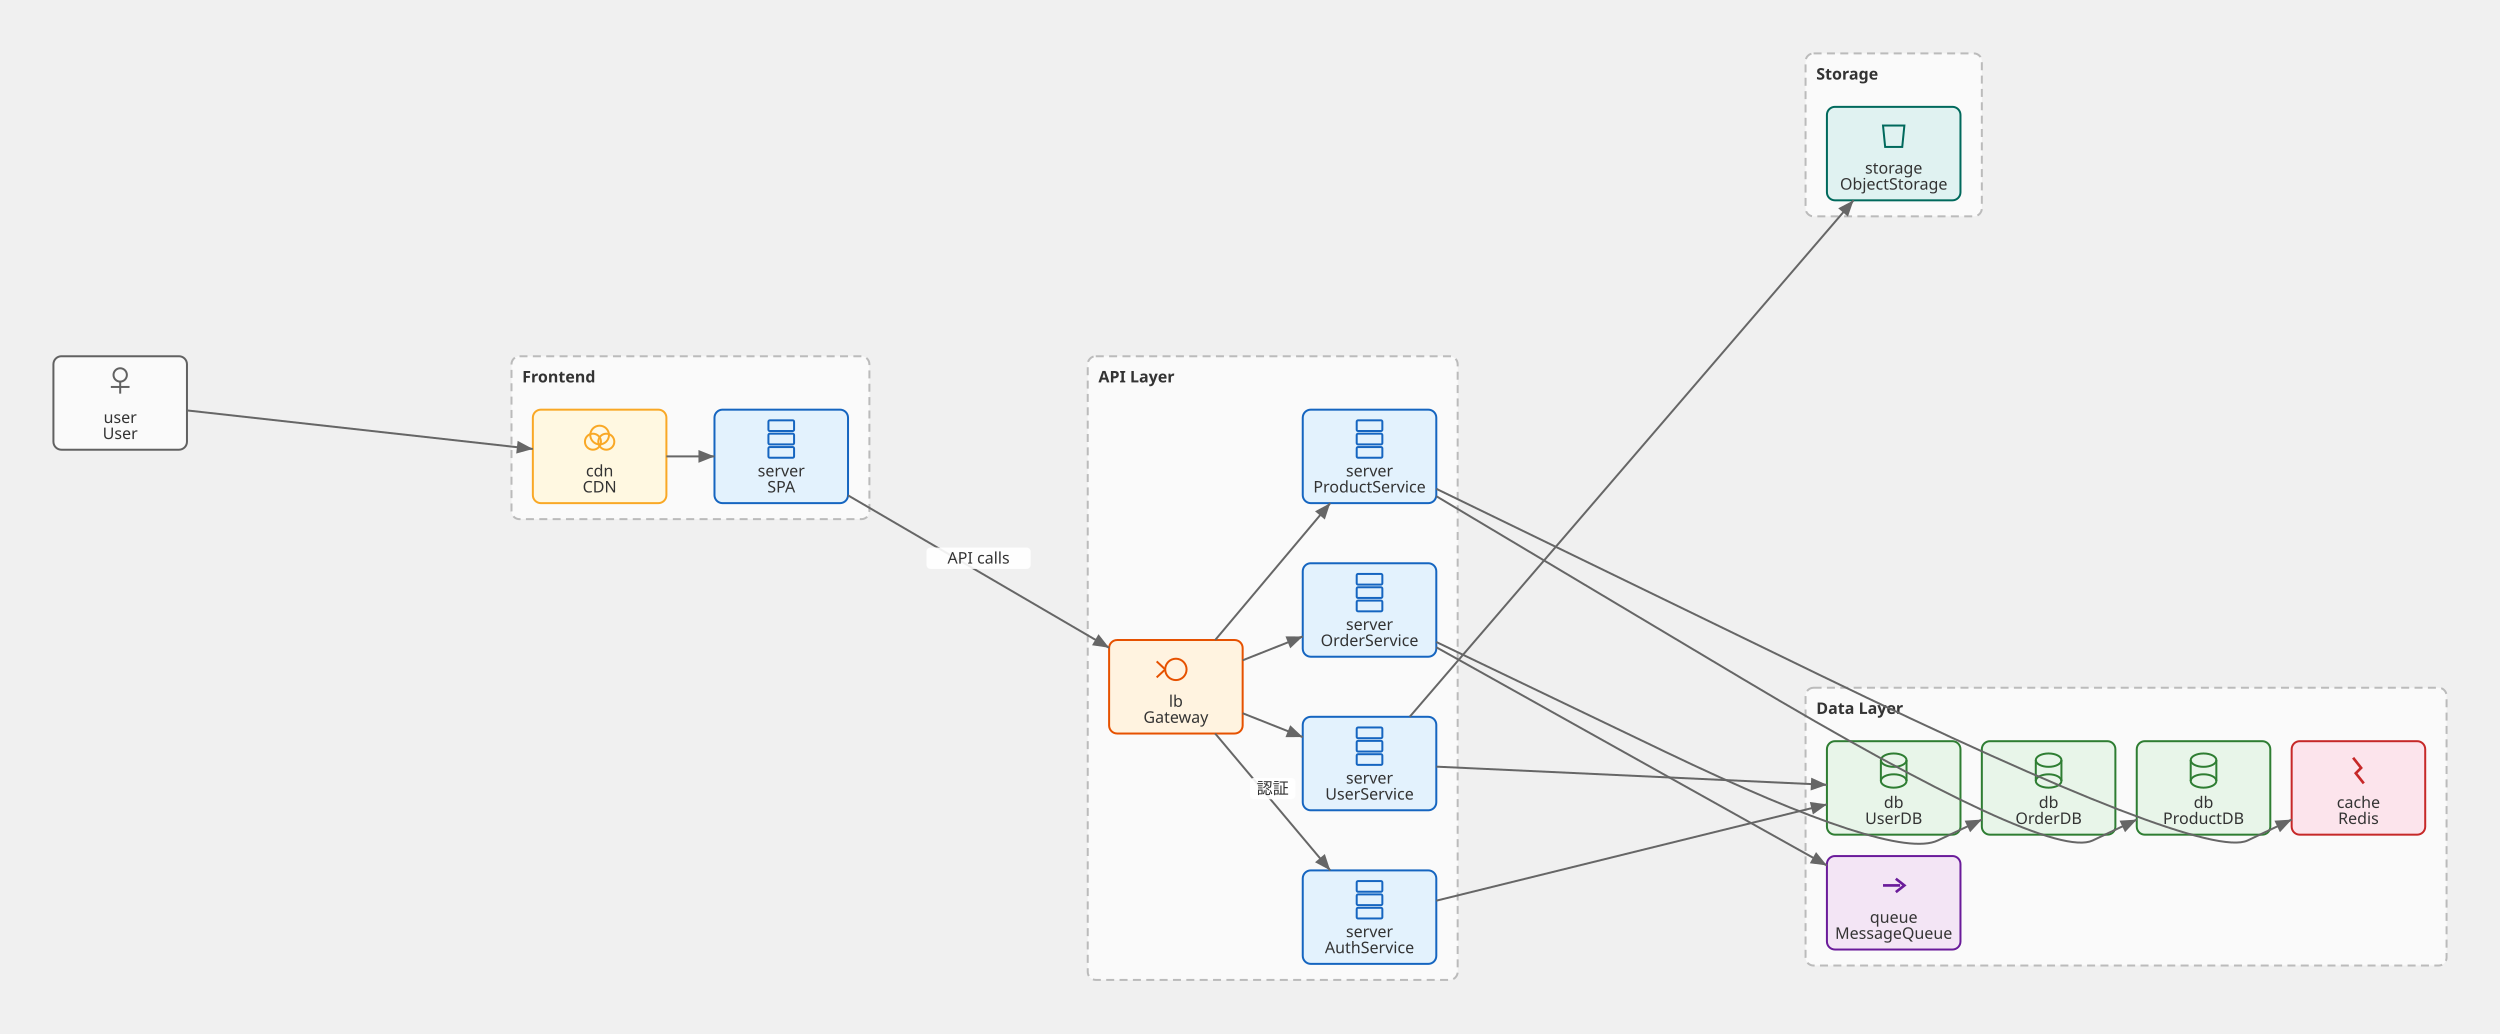
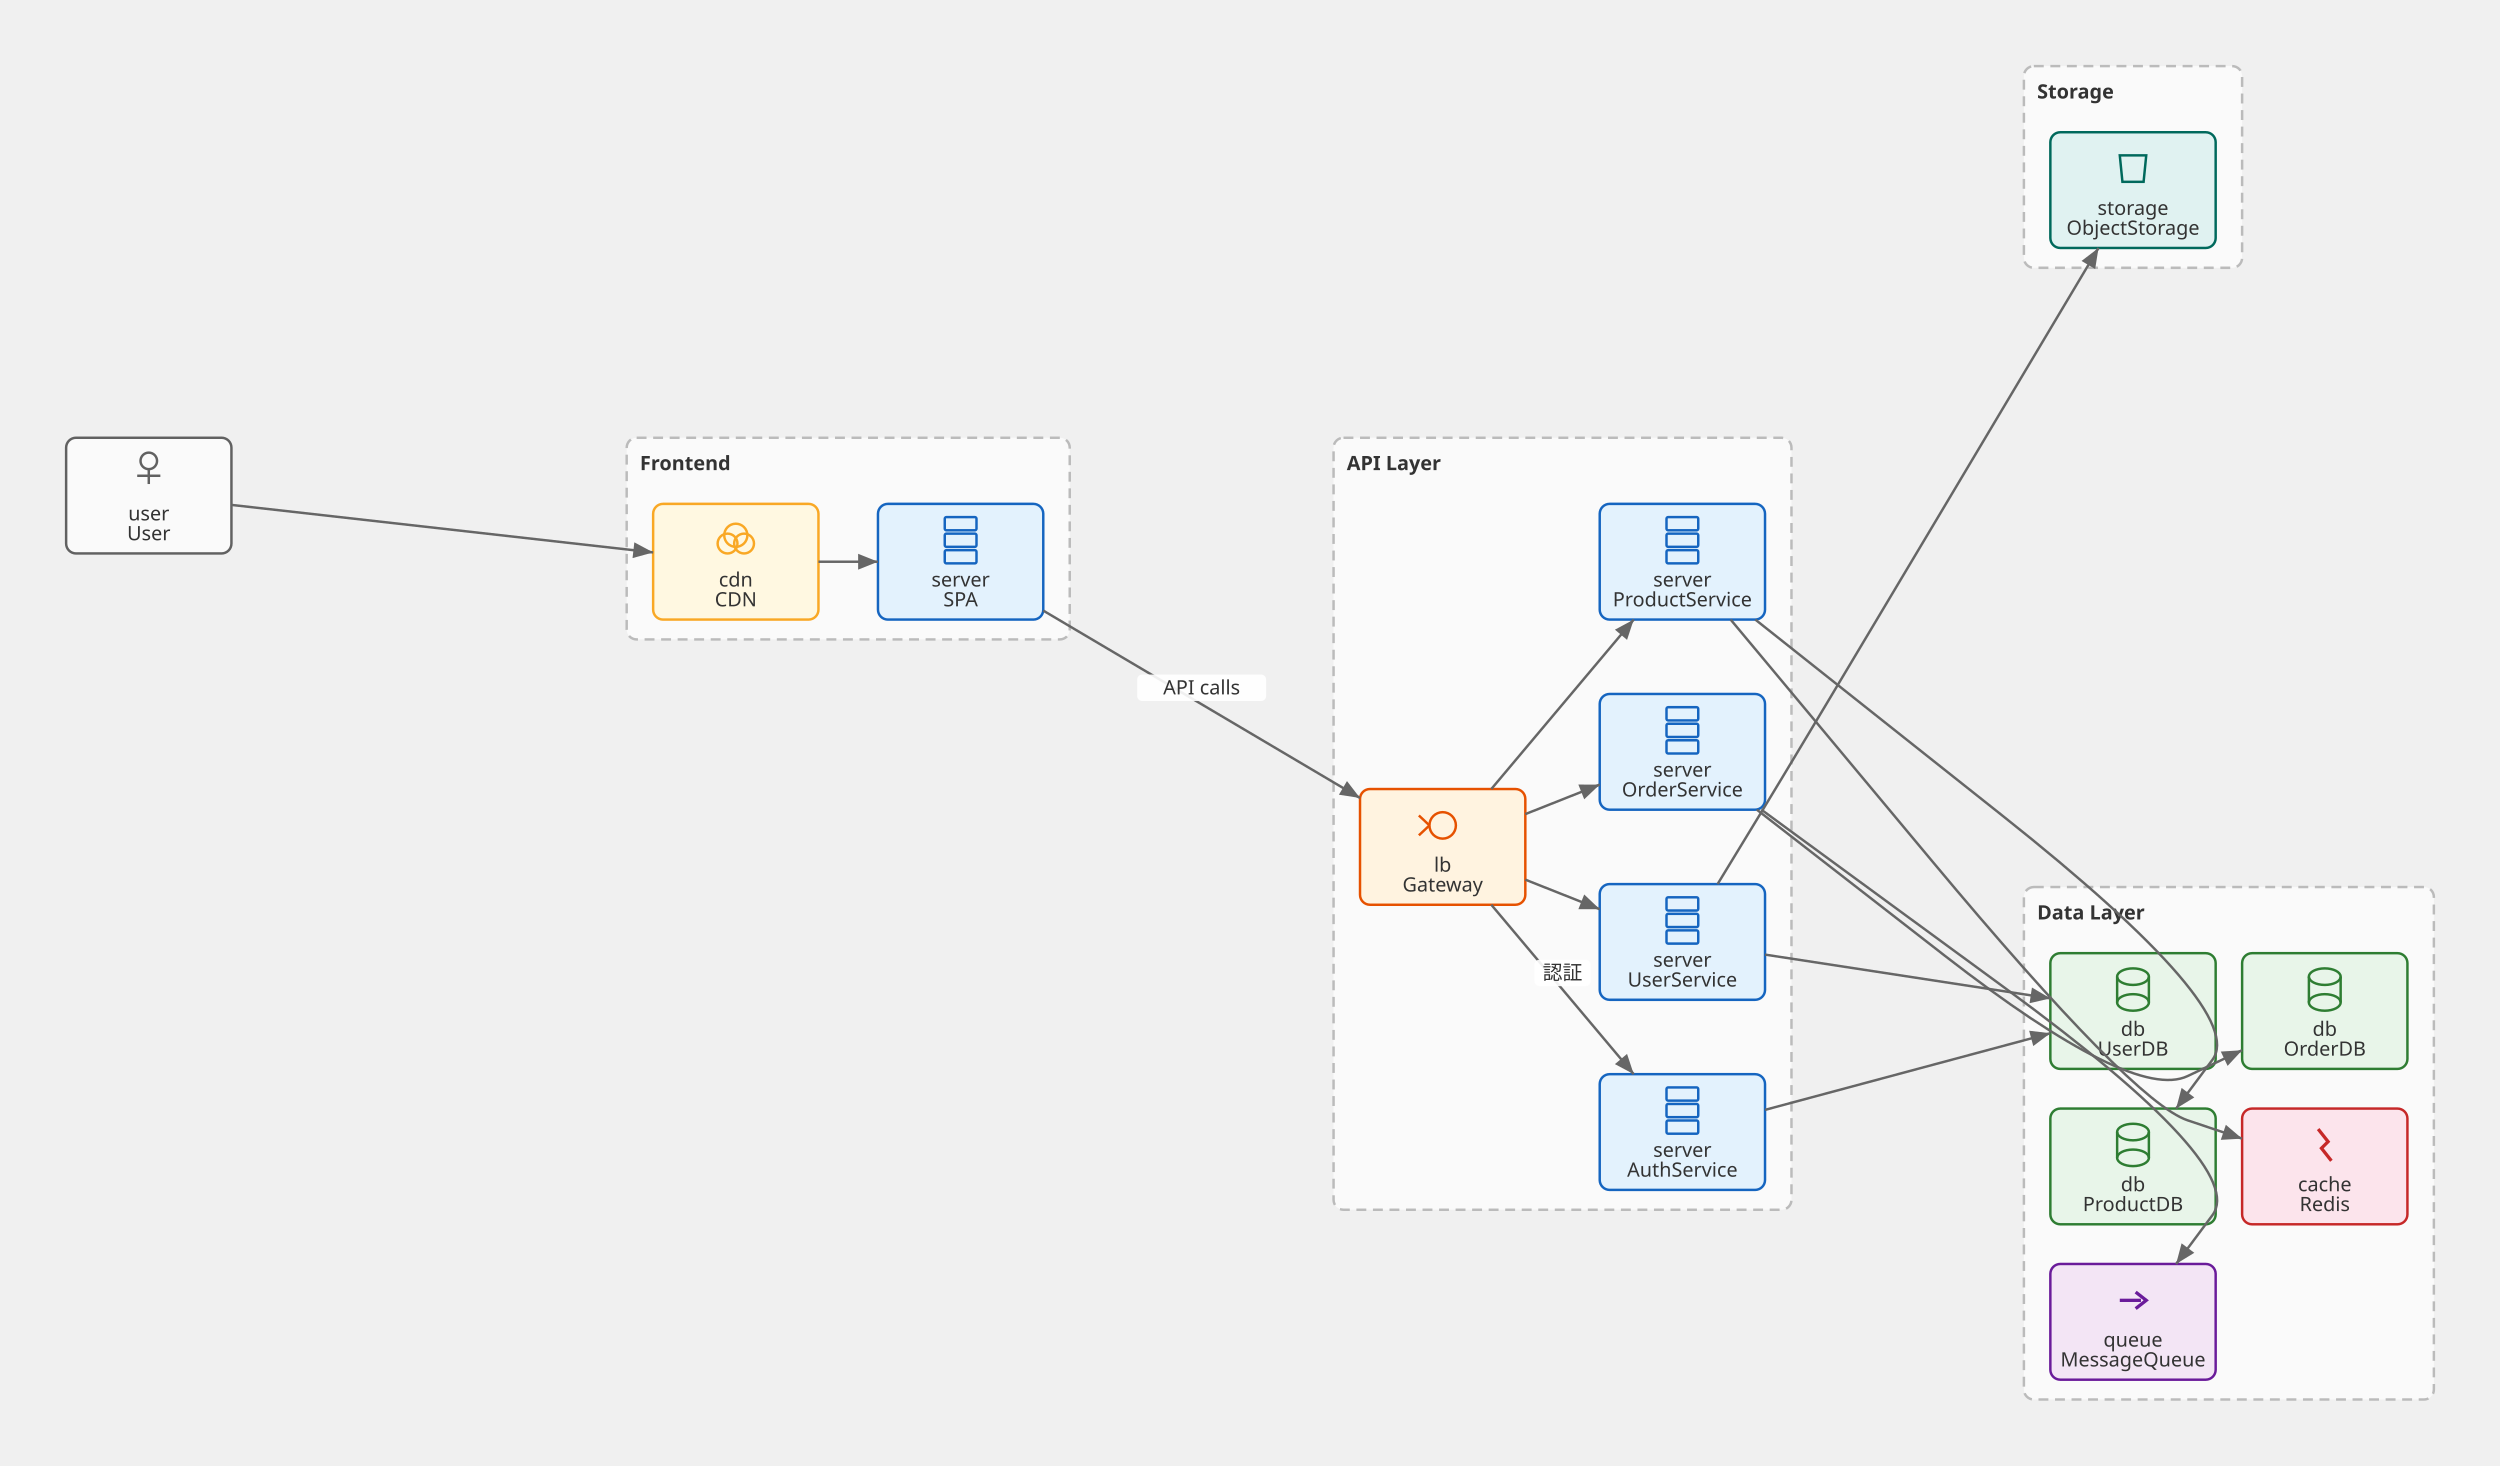
- <svg xmlns="http://www.w3.org/2000/svg" width="1872" height="773.75" viewBox="0 0 1872 773.75">
+ <svg xmlns="http://www.w3.org/2000/svg" width="1512.3" height="886.6" viewBox="0 0 1512.3 886.6">
  <style>text { font-family: sans-serif; font-size: 12px; fill: #333; }</style>
  <defs>
    <marker id="arrow" viewBox="0 0 10 10" refX="10" refY="5" markerWidth="8" markerHeight="8" orient="auto">
      <polygon points="0,1 10,5 0,9" fill="#666" />
    </marker>
  </defs>
-   <rect x="40" y="266.75" width="100" height="70" rx="6" fill="#fafafa" stroke="#616161" stroke-width="1.5" />
-   <circle cx="90" cy="280.75" r="5" fill="none" stroke="#616161" stroke-width="1.5" />
-   <line x1="90" y1="285.75" x2="90" y2="294.75" stroke="#616161" stroke-width="1.5" />
-   <line x1="83" y1="289.75" x2="97" y2="289.75" stroke="#616161" stroke-width="1.5" />
-   <text x="90" y="328.75" text-anchor="middle" font-size="11">User</text>
-   <text x="90" y="316.75" text-anchor="middle" font-size="9" fill="#616161">user</text>
-   <rect x="383" y="266.75" width="268" height="122" rx="6" fill="#fafafa" stroke="#bbb" stroke-width="1.5" stroke-dasharray="6,4" />
-   <text x="391" y="286.35" font-weight="bold" font-size="13">Frontend</text>
-   <rect x="399" y="306.75" width="100" height="70" rx="6" fill="#fff8e1" stroke="#f9a825" stroke-width="1.5" />
-   <circle cx="444" cy="330.75" r="6" fill="none" stroke="#f9a825" stroke-width="1.5" />
-   <circle cx="449" cy="325.75" r="7" fill="none" stroke="#f9a825" stroke-width="1.5" />
-   <circle cx="454" cy="330.75" r="6" fill="none" stroke="#f9a825" stroke-width="1.5" />
-   <text x="449" y="368.75" text-anchor="middle" font-size="11">CDN</text>
-   <text x="449" y="356.75" text-anchor="middle" font-size="9" fill="#f9a825">cdn</text>
-   <rect x="535" y="306.75" width="100" height="70" rx="6" fill="#e3f2fd" stroke="#1565c0" stroke-width="1.5" />
-   <rect x="575.4" y="314.75" width="19.2" height="8" rx="1" fill="none" stroke="#1565c0" stroke-width="1.5" />
-   <rect x="575.4" y="324.75" width="19.2" height="8" rx="1" fill="none" stroke="#1565c0" stroke-width="1.5" />
-   <rect x="575.4" y="334.75" width="19.2" height="8" rx="1" fill="none" stroke="#1565c0" stroke-width="1.5" />
-   <text x="585" y="368.75" text-anchor="middle" font-size="11">SPA</text>
-   <text x="585" y="356.75" text-anchor="middle" font-size="9" fill="#1565c0">server</text>
-   <rect x="814.5" y="266.75" width="277" height="467" rx="6" fill="#fafafa" stroke="#bbb" stroke-width="1.5" stroke-dasharray="6,4" />
-   <text x="822.5" y="286.35" font-weight="bold" font-size="13">API Layer</text>
-   <rect x="830.5" y="479.25" width="100" height="70" rx="6" fill="#fff3e0" stroke="#e65100" stroke-width="1.5" />
-   <circle cx="880.5" cy="501.25" r="8" fill="none" stroke="#e65100" stroke-width="1.5" />
-   <line x1="872.5" y1="501.25" x2="866.1" y2="495.25" stroke="#e65100" stroke-width="1.5" />
-   <line x1="872.5" y1="501.25" x2="866.1" y2="507.25" stroke="#e65100" stroke-width="1.5" />
-   <text x="880.5" y="541.25" text-anchor="middle" font-size="11">Gateway</text>
-   <text x="880.5" y="529.25" text-anchor="middle" font-size="9" fill="#e65100">lb</text>
-   <rect x="975.5" y="651.75" width="100" height="70" rx="6" fill="#e3f2fd" stroke="#1565c0" stroke-width="1.5" />
-   <rect x="1015.9" y="659.75" width="19.2" height="8" rx="1" fill="none" stroke="#1565c0" stroke-width="1.5" />
-   <rect x="1015.9" y="669.75" width="19.2" height="8" rx="1" fill="none" stroke="#1565c0" stroke-width="1.5" />
-   <rect x="1015.9" y="679.75" width="19.2" height="8" rx="1" fill="none" stroke="#1565c0" stroke-width="1.5" />
-   <text x="1025.5" y="713.75" text-anchor="middle" font-size="11">AuthService</text>
-   <text x="1025.5" y="701.75" text-anchor="middle" font-size="9" fill="#1565c0">server</text>
-   <rect x="975.5" y="536.75" width="100" height="70" rx="6" fill="#e3f2fd" stroke="#1565c0" stroke-width="1.5" />
-   <rect x="1015.9" y="544.75" width="19.2" height="8" rx="1" fill="none" stroke="#1565c0" stroke-width="1.5" />
-   <rect x="1015.9" y="554.75" width="19.2" height="8" rx="1" fill="none" stroke="#1565c0" stroke-width="1.5" />
-   <rect x="1015.9" y="564.75" width="19.2" height="8" rx="1" fill="none" stroke="#1565c0" stroke-width="1.5" />
-   <text x="1025.5" y="598.75" text-anchor="middle" font-size="11">UserService</text>
-   <text x="1025.5" y="586.75" text-anchor="middle" font-size="9" fill="#1565c0">server</text>
-   <rect x="975.5" y="421.75" width="100" height="70" rx="6" fill="#e3f2fd" stroke="#1565c0" stroke-width="1.5" />
-   <rect x="1015.9" y="429.75" width="19.2" height="8" rx="1" fill="none" stroke="#1565c0" stroke-width="1.5" />
-   <rect x="1015.9" y="439.75" width="19.2" height="8" rx="1" fill="none" stroke="#1565c0" stroke-width="1.5" />
-   <rect x="1015.9" y="449.75" width="19.2" height="8" rx="1" fill="none" stroke="#1565c0" stroke-width="1.5" />
-   <text x="1025.5" y="483.75" text-anchor="middle" font-size="11">OrderService</text>
-   <text x="1025.5" y="471.75" text-anchor="middle" font-size="9" fill="#1565c0">server</text>
-   <rect x="975.5" y="306.75" width="100" height="70" rx="6" fill="#e3f2fd" stroke="#1565c0" stroke-width="1.5" />
-   <rect x="1015.9" y="314.75" width="19.2" height="8" rx="1" fill="none" stroke="#1565c0" stroke-width="1.5" />
-   <rect x="1015.9" y="324.75" width="19.2" height="8" rx="1" fill="none" stroke="#1565c0" stroke-width="1.5" />
-   <rect x="1015.9" y="334.75" width="19.2" height="8" rx="1" fill="none" stroke="#1565c0" stroke-width="1.5" />
-   <text x="1025.5" y="368.75" text-anchor="middle" font-size="11">ProductService</text>
-   <text x="1025.5" y="356.75" text-anchor="middle" font-size="9" fill="#1565c0">server</text>
-   <rect x="1352" y="515" width="480" height="208" rx="6" fill="#fafafa" stroke="#bbb" stroke-width="1.5" stroke-dasharray="6,4" />
-   <text x="1360" y="534.6" font-weight="bold" font-size="13">Data Layer</text>
-   <rect x="1368" y="555" width="100" height="70" rx="6" fill="#e8f5e9" stroke="#2e7d32" stroke-width="1.5" />
-   <ellipse cx="1418" cy="569.2" rx="9.6" ry="5" fill="none" stroke="#2e7d32" stroke-width="1.5" />
-   <line x1="1408.4" y1="569.2" x2="1408.4" y2="584.8" stroke="#2e7d32" stroke-width="1.5" />
-   <line x1="1427.6" y1="569.2" x2="1427.6" y2="584.8" stroke="#2e7d32" stroke-width="1.5" />
-   <ellipse cx="1418" cy="584.8" rx="9.6" ry="5" fill="none" stroke="#2e7d32" stroke-width="1.5" />
-   <text x="1418" y="617" text-anchor="middle" font-size="11">UserDB</text>
-   <text x="1418" y="605" text-anchor="middle" font-size="9" fill="#2e7d32">db</text>
-   <rect x="1484" y="555" width="100" height="70" rx="6" fill="#e8f5e9" stroke="#2e7d32" stroke-width="1.5" />
-   <ellipse cx="1534" cy="569.2" rx="9.6" ry="5" fill="none" stroke="#2e7d32" stroke-width="1.5" />
-   <line x1="1524.4" y1="569.2" x2="1524.4" y2="584.8" stroke="#2e7d32" stroke-width="1.5" />
-   <line x1="1543.6" y1="569.2" x2="1543.6" y2="584.8" stroke="#2e7d32" stroke-width="1.5" />
-   <ellipse cx="1534" cy="584.8" rx="9.6" ry="5" fill="none" stroke="#2e7d32" stroke-width="1.5" />
-   <text x="1534" y="617" text-anchor="middle" font-size="11">OrderDB</text>
-   <text x="1534" y="605" text-anchor="middle" font-size="9" fill="#2e7d32">db</text>
-   <rect x="1600" y="555" width="100" height="70" rx="6" fill="#e8f5e9" stroke="#2e7d32" stroke-width="1.5" />
-   <ellipse cx="1650" cy="569.2" rx="9.6" ry="5" fill="none" stroke="#2e7d32" stroke-width="1.5" />
-   <line x1="1640.4" y1="569.2" x2="1640.4" y2="584.8" stroke="#2e7d32" stroke-width="1.5" />
-   <line x1="1659.6" y1="569.2" x2="1659.6" y2="584.8" stroke="#2e7d32" stroke-width="1.5" />
-   <ellipse cx="1650" cy="584.8" rx="9.6" ry="5" fill="none" stroke="#2e7d32" stroke-width="1.5" />
-   <text x="1650" y="617" text-anchor="middle" font-size="11">ProductDB</text>
-   <text x="1650" y="605" text-anchor="middle" font-size="9" fill="#2e7d32">db</text>
-   <rect x="1716" y="555" width="100" height="70" rx="6" fill="#fce4ec" stroke="#c62828" stroke-width="1.5" />
-   <polyline points="1762,567.4 1768,575 1764,579 1770,586.6" fill="none" stroke="#c62828" stroke-width="2" />
-   <text x="1766" y="617" text-anchor="middle" font-size="11">Redis</text>
-   <text x="1766" y="605" text-anchor="middle" font-size="9" fill="#c62828">cache</text>
-   <rect x="1368" y="641" width="100" height="70" rx="6" fill="#f3e5f5" stroke="#6a1b9a" stroke-width="1.5" />
-   <line x1="1410" y1="663" x2="1422.8" y2="663" stroke="#6a1b9a" stroke-width="2" />
-   <polyline points="1419.6,658 1426,663 1419.6,668" fill="none" stroke="#6a1b9a" stroke-width="2" />
-   <text x="1418" y="703" text-anchor="middle" font-size="11">MessageQueue</text>
-   <text x="1418" y="691" text-anchor="middle" font-size="9" fill="#6a1b9a">queue</text>
-   <rect x="1352" y="40" width="132" height="122" rx="6" fill="#fafafa" stroke="#bbb" stroke-width="1.5" stroke-dasharray="6,4" />
-   <text x="1360" y="59.6" font-weight="bold" font-size="13">Storage</text>
-   <rect x="1368" y="80" width="100" height="70" rx="6" fill="#e0f2f1" stroke="#00695c" stroke-width="1.5" />
-   <path d="M1410,94 L1426,94 L1424.4,110 L1411.6,110 Z" fill="none" stroke="#00695c" stroke-width="1.5" />
-   <text x="1418" y="142" text-anchor="middle" font-size="11">ObjectStorage</text>
-   <text x="1418" y="130" text-anchor="middle" font-size="9" fill="#00695c">storage</text>
-   <path d="M140,307.321 L399,336.179" fill="none" stroke="#666" stroke-width="1.5" marker-end="url(#arrow)" />
-   <path d="M499,341.75 L535,341.75" fill="none" stroke="#666" stroke-width="1.5" marker-end="url(#arrow)" />
-   <path d="M635,370.938 L830.5,485.062" fill="none" stroke="#666" stroke-width="1.5" marker-end="url(#arrow)" />
-   <rect x="693.75" y="410" width="78" height="16" rx="3" fill="white" opacity="0.9" />
-   <text x="732.75" y="422" text-anchor="middle" font-size="11" fill="#666">API calls</text>
-   <path d="M909.92,549.25 L996.08,651.75" fill="none" stroke="#666" stroke-width="1.5" marker-end="url(#arrow)" />
-   <rect x="936" y="582.5" width="34" height="16" rx="3" fill="white" opacity="0.9" />
-   <text x="953" y="594.5" text-anchor="middle" font-size="11" fill="#666">認証</text>
-   <path d="M930.5,534.078 L975.5,551.922" fill="none" stroke="#666" stroke-width="1.5" marker-end="url(#arrow)" />
-   <path d="M930.5,494.422 L975.5,476.578" fill="none" stroke="#666" stroke-width="1.5" marker-end="url(#arrow)" />
-   <path d="M909.92,479.25 L996.08,376.75" fill="none" stroke="#666" stroke-width="1.5" marker-end="url(#arrow)" />
-   <path d="M1075.5,674.425 L1368,602.325" fill="none" stroke="#666" stroke-width="1.5" marker-end="url(#arrow)" />
-   <path d="M1075.5,574.075 L1368,587.675" fill="none" stroke="#666" stroke-width="1.5" marker-end="url(#arrow)" />
-   <path d="M1075.5,480.731 L1246.75,562.865 Q1418,645 1451,629.353 L1484,613.707" fill="none" stroke="#666" stroke-width="1.5" marker-end="url(#arrow)" />
-   <path d="M1075.5,371.568 L1304.75,508.284 Q1534,645 1567,629.353 L1600,613.707" fill="none" stroke="#666" stroke-width="1.5" marker-end="url(#arrow)" />
-   <path d="M1075.5,484.68 L1368,648.07" fill="none" stroke="#666" stroke-width="1.5" marker-end="url(#arrow)" />
-   <path d="M1075.5,366.029 L1362.75,505.515 Q1650,645 1683,629.353 L1716,613.707" fill="none" stroke="#666" stroke-width="1.5" marker-end="url(#arrow)" />
-   <path d="M1055.577,536.75 L1387.923,150" fill="none" stroke="#666" stroke-width="1.5" marker-end="url(#arrow)" />
+   <rect x="40" y="264.8" width="100" height="70" rx="6" fill="#fafafa" stroke="#616161" stroke-width="1.5" />
+   <circle cx="90" cy="278.8" r="5" fill="none" stroke="#616161" stroke-width="1.5" />
+   <line x1="90" y1="283.8" x2="90" y2="292.8" stroke="#616161" stroke-width="1.5" />
+   <line x1="83" y1="287.8" x2="97" y2="287.8" stroke="#616161" stroke-width="1.5" />
+   <text x="90" y="326.8" text-anchor="middle" font-size="11">User</text>
+   <text x="90" y="314.8" text-anchor="middle" font-size="9" fill="#616161">user</text>
+   <rect x="379.1" y="264.8" width="268" height="122" rx="6" fill="#fafafa" stroke="#bbb" stroke-width="1.5" stroke-dasharray="6,4" />
+   <text x="387.1" y="284.4" font-weight="bold" font-size="13">Frontend</text>
+   <rect x="395.1" y="304.8" width="100" height="70" rx="6" fill="#fff8e1" stroke="#f9a825" stroke-width="1.5" />
+   <circle cx="440.1" cy="328.8" r="6" fill="none" stroke="#f9a825" stroke-width="1.5" />
+   <circle cx="445.1" cy="323.8" r="7" fill="none" stroke="#f9a825" stroke-width="1.5" />
+   <circle cx="450.1" cy="328.8" r="6" fill="none" stroke="#f9a825" stroke-width="1.5" />
+   <text x="445.1" y="366.8" text-anchor="middle" font-size="11">CDN</text>
+   <text x="445.1" y="354.8" text-anchor="middle" font-size="9" fill="#f9a825">cdn</text>
+   <rect x="531.1" y="304.8" width="100" height="70" rx="6" fill="#e3f2fd" stroke="#1565c0" stroke-width="1.5" />
+   <rect x="571.5" y="312.8" width="19.2" height="8" rx="1" fill="none" stroke="#1565c0" stroke-width="1.5" />
+   <rect x="571.5" y="322.8" width="19.2" height="8" rx="1" fill="none" stroke="#1565c0" stroke-width="1.5" />
+   <rect x="571.5" y="332.8" width="19.2" height="8" rx="1" fill="none" stroke="#1565c0" stroke-width="1.5" />
+   <text x="581.1" y="366.8" text-anchor="middle" font-size="11">SPA</text>
+   <text x="581.1" y="354.8" text-anchor="middle" font-size="9" fill="#1565c0">server</text>
+   <rect x="806.7" y="264.8" width="277" height="467" rx="6" fill="#fafafa" stroke="#bbb" stroke-width="1.5" stroke-dasharray="6,4" />
+   <text x="814.7" y="284.4" font-weight="bold" font-size="13">API Layer</text>
+   <rect x="822.7" y="477.3" width="100" height="70" rx="6" fill="#fff3e0" stroke="#e65100" stroke-width="1.5" />
+   <circle cx="872.7" cy="499.3" r="8" fill="none" stroke="#e65100" stroke-width="1.5" />
+   <line x1="864.7" y1="499.3" x2="858.3" y2="493.3" stroke="#e65100" stroke-width="1.5" />
+   <line x1="864.7" y1="499.3" x2="858.3" y2="505.3" stroke="#e65100" stroke-width="1.5" />
+   <text x="872.7" y="539.3" text-anchor="middle" font-size="11">Gateway</text>
+   <text x="872.7" y="527.3" text-anchor="middle" font-size="9" fill="#e65100">lb</text>
+   <rect x="967.7" y="649.8" width="100" height="70" rx="6" fill="#e3f2fd" stroke="#1565c0" stroke-width="1.5" />
+   <rect x="1008.1" y="657.8" width="19.2" height="8" rx="1" fill="none" stroke="#1565c0" stroke-width="1.5" />
+   <rect x="1008.1" y="667.8" width="19.2" height="8" rx="1" fill="none" stroke="#1565c0" stroke-width="1.5" />
+   <rect x="1008.1" y="677.8" width="19.2" height="8" rx="1" fill="none" stroke="#1565c0" stroke-width="1.5" />
+   <text x="1017.7" y="711.8" text-anchor="middle" font-size="11">AuthService</text>
+   <text x="1017.7" y="699.8" text-anchor="middle" font-size="9" fill="#1565c0">server</text>
+   <rect x="967.7" y="534.8" width="100" height="70" rx="6" fill="#e3f2fd" stroke="#1565c0" stroke-width="1.5" />
+   <rect x="1008.1" y="542.8" width="19.2" height="8" rx="1" fill="none" stroke="#1565c0" stroke-width="1.5" />
+   <rect x="1008.1" y="552.8" width="19.2" height="8" rx="1" fill="none" stroke="#1565c0" stroke-width="1.5" />
+   <rect x="1008.1" y="562.8" width="19.2" height="8" rx="1" fill="none" stroke="#1565c0" stroke-width="1.5" />
+   <text x="1017.7" y="596.8" text-anchor="middle" font-size="11">UserService</text>
+   <text x="1017.7" y="584.8" text-anchor="middle" font-size="9" fill="#1565c0">server</text>
+   <rect x="967.7" y="419.8" width="100" height="70" rx="6" fill="#e3f2fd" stroke="#1565c0" stroke-width="1.5" />
+   <rect x="1008.1" y="427.8" width="19.2" height="8" rx="1" fill="none" stroke="#1565c0" stroke-width="1.5" />
+   <rect x="1008.1" y="437.8" width="19.2" height="8" rx="1" fill="none" stroke="#1565c0" stroke-width="1.5" />
+   <rect x="1008.1" y="447.8" width="19.2" height="8" rx="1" fill="none" stroke="#1565c0" stroke-width="1.5" />
+   <text x="1017.7" y="481.8" text-anchor="middle" font-size="11">OrderService</text>
+   <text x="1017.7" y="469.8" text-anchor="middle" font-size="9" fill="#1565c0">server</text>
+   <rect x="967.7" y="304.8" width="100" height="70" rx="6" fill="#e3f2fd" stroke="#1565c0" stroke-width="1.5" />
+   <rect x="1008.1" y="312.8" width="19.2" height="8" rx="1" fill="none" stroke="#1565c0" stroke-width="1.5" />
+   <rect x="1008.1" y="322.8" width="19.2" height="8" rx="1" fill="none" stroke="#1565c0" stroke-width="1.5" />
+   <rect x="1008.1" y="332.8" width="19.2" height="8" rx="1" fill="none" stroke="#1565c0" stroke-width="1.5" />
+   <text x="1017.7" y="366.8" text-anchor="middle" font-size="11">ProductService</text>
+   <text x="1017.7" y="354.8" text-anchor="middle" font-size="9" fill="#1565c0">server</text>
+   <rect x="1224.3" y="536.6" width="248" height="310" rx="6" fill="#fafafa" stroke="#bbb" stroke-width="1.5" stroke-dasharray="6,4" />
+   <text x="1232.3" y="556.2" font-weight="bold" font-size="13">Data Layer</text>
+   <rect x="1240.3" y="576.6" width="100" height="70" rx="6" fill="#e8f5e9" stroke="#2e7d32" stroke-width="1.5" />
+   <ellipse cx="1290.3" cy="590.8" rx="9.6" ry="5" fill="none" stroke="#2e7d32" stroke-width="1.5" />
+   <line x1="1280.7" y1="590.8" x2="1280.7" y2="606.4" stroke="#2e7d32" stroke-width="1.5" />
+   <line x1="1299.9" y1="590.8" x2="1299.9" y2="606.4" stroke="#2e7d32" stroke-width="1.5" />
+   <ellipse cx="1290.3" cy="606.4" rx="9.6" ry="5" fill="none" stroke="#2e7d32" stroke-width="1.5" />
+   <text x="1290.3" y="638.6" text-anchor="middle" font-size="11">UserDB</text>
+   <text x="1290.3" y="626.6" text-anchor="middle" font-size="9" fill="#2e7d32">db</text>
+   <rect x="1356.3" y="576.6" width="100" height="70" rx="6" fill="#e8f5e9" stroke="#2e7d32" stroke-width="1.5" />
+   <ellipse cx="1406.3" cy="590.8" rx="9.6" ry="5" fill="none" stroke="#2e7d32" stroke-width="1.5" />
+   <line x1="1396.7" y1="590.8" x2="1396.7" y2="606.4" stroke="#2e7d32" stroke-width="1.5" />
+   <line x1="1415.9" y1="590.8" x2="1415.9" y2="606.4" stroke="#2e7d32" stroke-width="1.5" />
+   <ellipse cx="1406.3" cy="606.4" rx="9.6" ry="5" fill="none" stroke="#2e7d32" stroke-width="1.5" />
+   <text x="1406.3" y="638.6" text-anchor="middle" font-size="11">OrderDB</text>
+   <text x="1406.3" y="626.6" text-anchor="middle" font-size="9" fill="#2e7d32">db</text>
+   <rect x="1240.3" y="670.6" width="100" height="70" rx="6" fill="#e8f5e9" stroke="#2e7d32" stroke-width="1.5" />
+   <ellipse cx="1290.3" cy="684.8" rx="9.6" ry="5" fill="none" stroke="#2e7d32" stroke-width="1.5" />
+   <line x1="1280.7" y1="684.8" x2="1280.7" y2="700.4" stroke="#2e7d32" stroke-width="1.5" />
+   <line x1="1299.9" y1="684.8" x2="1299.9" y2="700.4" stroke="#2e7d32" stroke-width="1.5" />
+   <ellipse cx="1290.3" cy="700.4" rx="9.6" ry="5" fill="none" stroke="#2e7d32" stroke-width="1.5" />
+   <text x="1290.3" y="732.6" text-anchor="middle" font-size="11">ProductDB</text>
+   <text x="1290.3" y="720.6" text-anchor="middle" font-size="9" fill="#2e7d32">db</text>
+   <rect x="1356.3" y="670.6" width="100" height="70" rx="6" fill="#fce4ec" stroke="#c62828" stroke-width="1.5" />
+   <polyline points="1402.3,683 1408.3,690.6 1404.3,694.6 1410.3,702.2" fill="none" stroke="#c62828" stroke-width="2" />
+   <text x="1406.3" y="732.6" text-anchor="middle" font-size="11">Redis</text>
+   <text x="1406.3" y="720.6" text-anchor="middle" font-size="9" fill="#c62828">cache</text>
+   <rect x="1240.3" y="764.6" width="100" height="70" rx="6" fill="#f3e5f5" stroke="#6a1b9a" stroke-width="1.5" />
+   <line x1="1282.3" y1="786.6" x2="1295.1" y2="786.6" stroke="#6a1b9a" stroke-width="2" />
+   <polyline points="1291.9,781.6 1298.3,786.6 1291.9,791.6" fill="none" stroke="#6a1b9a" stroke-width="2" />
+   <text x="1290.3" y="826.6" text-anchor="middle" font-size="11">MessageQueue</text>
+   <text x="1290.3" y="814.6" text-anchor="middle" font-size="9" fill="#6a1b9a">queue</text>
+   <rect x="1224.3" y="40" width="132" height="122" rx="6" fill="#fafafa" stroke="#bbb" stroke-width="1.5" stroke-dasharray="6,4" />
+   <text x="1232.3" y="59.6" font-weight="bold" font-size="13">Storage</text>
+   <rect x="1240.3" y="80" width="100" height="70" rx="6" fill="#e0f2f1" stroke="#00695c" stroke-width="1.5" />
+   <path d="M1282.3,94 L1298.3,94 L1296.7,110 L1283.9,110 Z" fill="none" stroke="#00695c" stroke-width="1.5" />
+   <text x="1290.3" y="142" text-anchor="middle" font-size="11">ObjectStorage</text>
+   <text x="1290.3" y="130" text-anchor="middle" font-size="9" fill="#00695c">storage</text>
+   <path d="M140,305.432 L395.1,334.168" fill="none" stroke="#666" stroke-width="1.5" marker-end="url(#arrow)" />
+   <path d="M495.1,339.8 L531.1,339.8" fill="none" stroke="#666" stroke-width="1.5" marker-end="url(#arrow)" />
+   <path d="M631.1,369.378 L822.7,482.722" fill="none" stroke="#666" stroke-width="1.5" marker-end="url(#arrow)" />
+   <rect x="687.9" y="408.05" width="78" height="16" rx="3" fill="white" opacity="0.9" />
+   <text x="726.9" y="420.05" text-anchor="middle" font-size="11" fill="#666">API calls</text>
+   <path d="M902.12,547.3 L988.28,649.8" fill="none" stroke="#666" stroke-width="1.5" marker-end="url(#arrow)" />
+   <rect x="928.2" y="580.55" width="34" height="16" rx="3" fill="white" opacity="0.9" />
+   <text x="945.2" y="592.55" text-anchor="middle" font-size="11" fill="#666">認証</text>
+   <path d="M922.7,532.128 L967.7,549.972" fill="none" stroke="#666" stroke-width="1.5" marker-end="url(#arrow)" />
+   <path d="M922.7,492.472 L967.7,474.628" fill="none" stroke="#666" stroke-width="1.5" marker-end="url(#arrow)" />
+   <path d="M902.12,477.3 L988.28,374.8" fill="none" stroke="#666" stroke-width="1.5" marker-end="url(#arrow)" />
+   <path d="M1067.7,671.374 L1240.3,625.026" fill="none" stroke="#666" stroke-width="1.5" marker-end="url(#arrow)" />
+   <path d="M1067.7,577.467 L1240.3,603.933" fill="none" stroke="#666" stroke-width="1.5" marker-end="url(#arrow)" />
+   <path d="M1062.747,489.8 L1176.524,578.2 Q1290.3,666.6 1323.3,650.953 L1356.3,635.307" fill="none" stroke="#666" stroke-width="1.5" marker-end="url(#arrow)" />
+   <path d="M1061.817,374.8 L1211.058,493.2 Q1360.3,611.6 1338.332,641.1 L1316.364,670.6" fill="none" stroke="#666" stroke-width="1.5" marker-end="url(#arrow)" />
+   <path d="M1065.511,489.8 L1212.906,597.7 Q1360.3,705.6 1338.332,735.1 L1316.364,764.6" fill="none" stroke="#666" stroke-width="1.5" marker-end="url(#arrow)" />
+   <path d="M1046.895,374.8 L1168.598,520.7 Q1290.3,666.6 1323.3,677.695 L1356.3,688.79" fill="none" stroke="#666" stroke-width="1.5" marker-end="url(#arrow)" />
+   <path d="M1039.004,534.8 L1063.352,494.8 Q1087.7,454.8 1178.566,302.4 L1269.432,150" fill="none" stroke="#666" stroke-width="1.5" marker-end="url(#arrow)" />
</svg>
